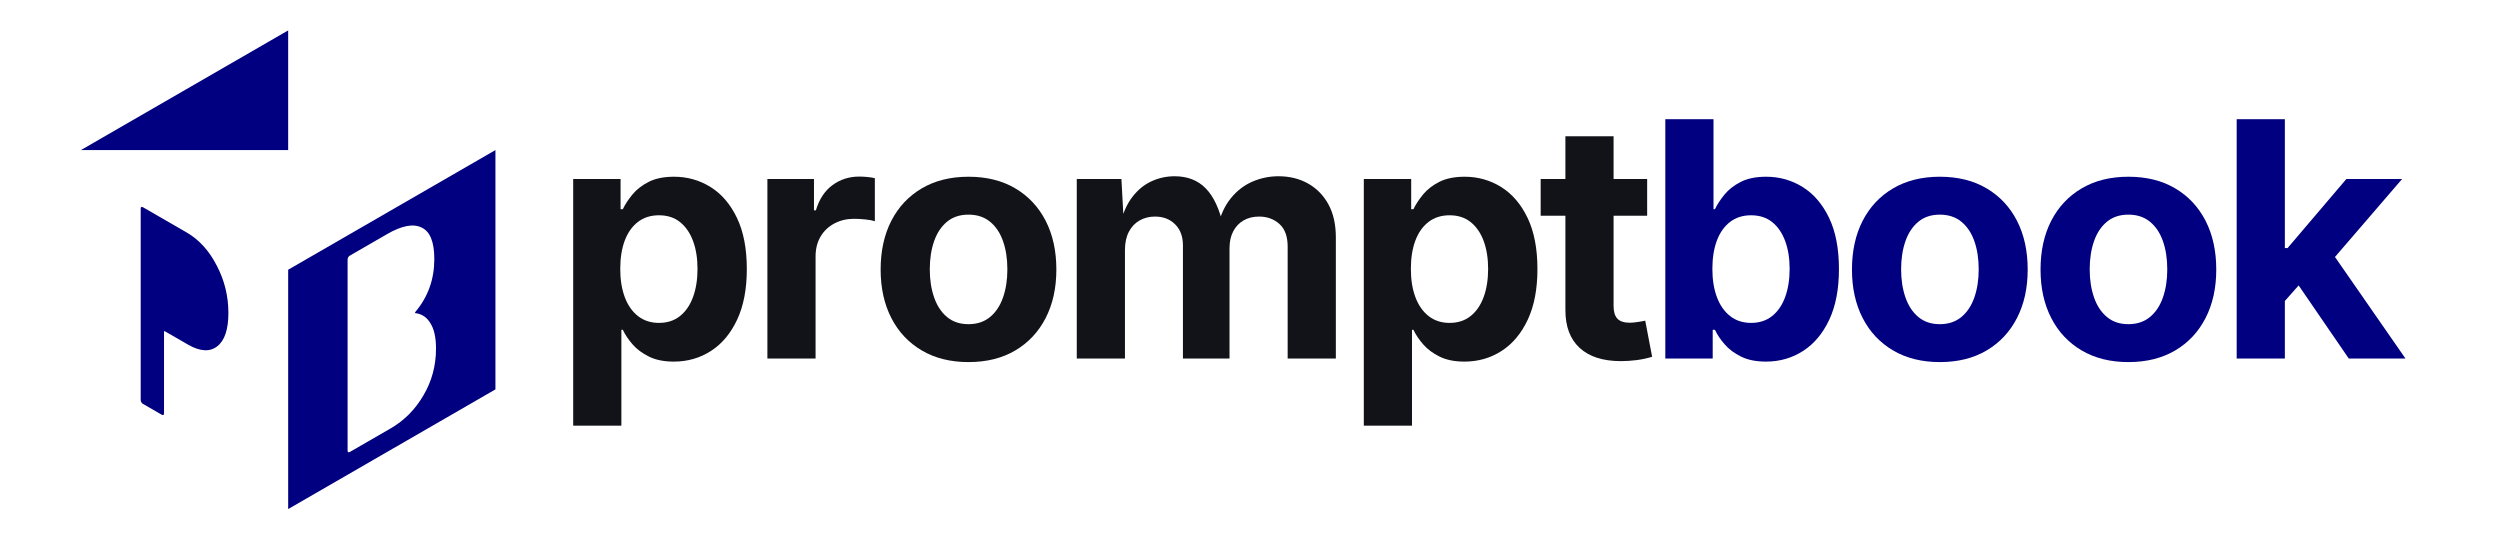
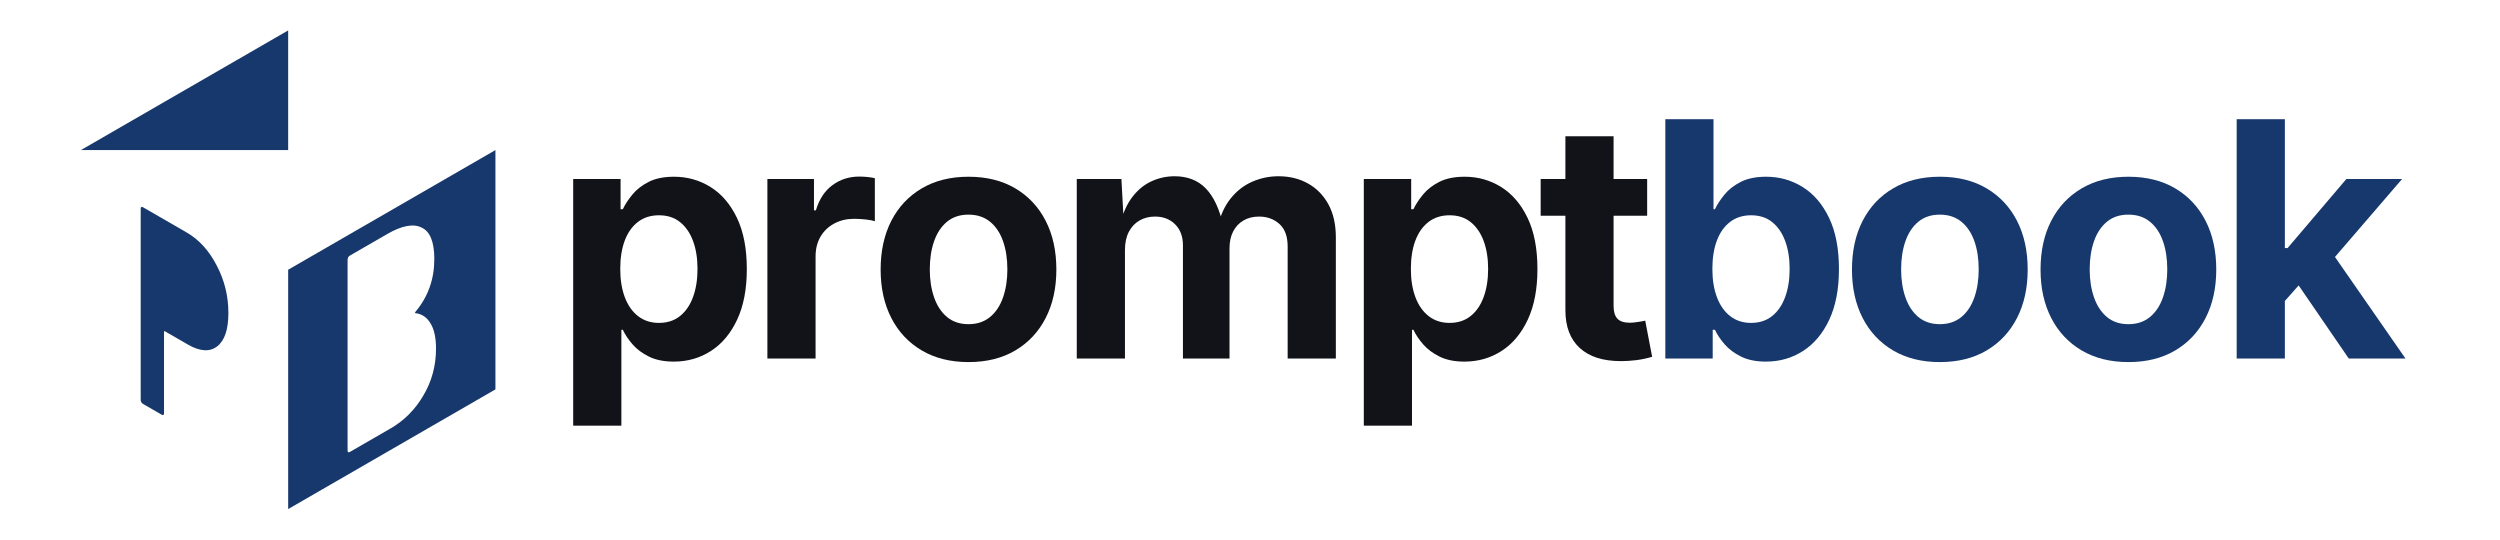
<svg xmlns="http://www.w3.org/2000/svg" width="760" height="164" viewBox="0 0 760 164" role="img">
  <g transform="translate(10 4.395833) scale(1.212565)">
-     <path fill="#000080" transform="matrix(0.992349 0.572933 -0.992349 0.572933 -100.273 -96.45293)" d="M 170.435,57.258 V 4.896 l 26.181,26.181 v 0 z" />
-     <path fill="#000080" transform="matrix(0.992349 0.572933 0 1.145866 -157.0928 -136.5028)" d="m 197.138,68.251 c 3.15,0 5.687,1.146 7.61,3.437 1.964,2.25 2.946,5.217 2.946,8.899 0,3.601 -0.941,6.505 -2.823,8.715 -1.882,2.209 -4.357,3.314 -7.426,3.314 h -5.769 c -0.164,0 -0.245,0.082 -0.245,0.245 V 110.659 c 0,0.409 -0.205,0.614 -0.614,0.614 h -4.664 c -0.409,0 -0.614,-0.205 -0.614,-0.614 V 68.864 c 0,-0.409 0.205,-0.614 0.614,-0.614 z" />
-     <path fill="#000080" transform="matrix(0.9923484 -0.5729326 0 1.145865 -167.4698 124.8194)" d="m 233.255,63.55 v 52.362 h 52.362 V 63.55 Z m 15.625,4.7 h 9.39 c 3.723,0 6.629,0.982 8.715,2.946 2.128,1.923 3.191,4.746 3.191,8.469 0,4.419 -1.575,7.467 -4.726,9.145 -0.205,0.123 -0.225,0.225 -0.061,0.306 1.637,0.982 2.905,2.353 3.805,4.112 0.941,1.759 1.411,3.846 1.411,6.26 h 5.2e-4 c 0,3.723 -1.064,6.608 -3.192,8.654 -2.087,2.046 -4.848,3.069 -8.285,3.069 h -10.249 c -0.409,0 -0.613,-0.205 -0.613,-0.614 V 68.864 c 0,-0.409 0.204,-0.614 0.613,-0.614 z" />
+     <path fill="#17386C" transform="matrix(0.992349 0.572933 -0.992349 0.572933 -100.273 -96.45293)" d="M 170.435,57.258 V 4.896 l 26.181,26.181 v 0 z" />
+     <path fill="#17386C" transform="matrix(0.992349 0.572933 0 1.145866 -157.0928 -136.5028)" d="m 197.138,68.251 c 3.15,0 5.687,1.146 7.61,3.437 1.964,2.25 2.946,5.217 2.946,8.899 0,3.601 -0.941,6.505 -2.823,8.715 -1.882,2.209 -4.357,3.314 -7.426,3.314 h -5.769 c -0.164,0 -0.245,0.082 -0.245,0.245 V 110.659 c 0,0.409 -0.205,0.614 -0.614,0.614 h -4.664 c -0.409,0 -0.614,-0.205 -0.614,-0.614 V 68.864 c 0,-0.409 0.205,-0.614 0.614,-0.614 z" />
+     <path fill="#17386C" transform="matrix(0.9923484 -0.5729326 0 1.145865 -167.4698 124.8194)" d="m 233.255,63.55 v 52.362 h 52.362 V 63.55 Z m 15.625,4.7 h 9.39 c 3.723,0 6.629,0.982 8.715,2.946 2.128,1.923 3.191,4.746 3.191,8.469 0,4.419 -1.575,7.467 -4.726,9.145 -0.205,0.123 -0.225,0.225 -0.061,0.306 1.637,0.982 2.905,2.353 3.805,4.112 0.941,1.759 1.411,3.846 1.411,6.26 h 5.2e-4 c 0,3.723 -1.064,6.608 -3.192,8.654 -2.087,2.046 -4.848,3.069 -8.285,3.069 h -10.249 c -0.409,0 -0.613,-0.205 -0.613,-0.614 V 68.864 c 0,-0.409 0.204,-0.614 0.613,-0.614 z" />
  </g>
  <path fill="#111318" transform="translate(168 109) scale(0.04882812 -0.04882812)" d="M128 -418V1118H423V930H437Q458 974 496.5 1021.0Q535 1068 598.0 1100.0Q661 1132 756 1132Q880 1132 983.0 1068.0Q1086 1004 1147.5 876.0Q1209 748 1209 557Q1209 371 1149.0 242.5Q1089 114 986.0 47.5Q883 -19 754 -19Q663 -19 600.0 12.0Q537 43 497.5 88.5Q458 134 437 179H428V-418ZM662 222Q740 222 793.5 265.0Q847 308 874.5 384.0Q902 460 902 558Q902 656 874.5 731.0Q847 806 794.0 849.0Q741 892 662 892Q585 892 531.0 850.5Q477 809 449.0 734.5Q421 660 421 558Q421 457 449.5 381.5Q478 306 532.0 264.0Q586 222 662 222Z" />
  <path fill="#111318" transform="translate(227.0371 109) scale(0.04882812 -0.04882812)" d="M128 0V1118H418V923H430Q461 1027 533.5 1080.0Q606 1133 700 1133Q723 1133 749.5 1130.5Q776 1128 797 1123V855Q777 862 739.0 866.0Q701 870 667 870Q599 870 544.0 840.5Q489 811 458.5 758.5Q428 706 428 636V0Z" />
  <path fill="#111318" transform="translate(263.7598 109) scale(0.04882812 -0.04882812)" d="M628 -22Q460 -22 337.0 50.5Q214 123 147.5 252.5Q81 382 81 554Q81 728 147.5 857.5Q214 987 337.0 1059.5Q460 1132 628 1132Q797 1132 919.5 1059.5Q1042 987 1108.5 857.5Q1175 728 1175 554Q1175 382 1108.5 252.5Q1042 123 919.5 50.5Q797 -22 628 -22ZM628 214Q708 214 762.0 258.5Q816 303 843.0 380.5Q870 458 870 555Q870 654 843.0 731.0Q816 808 762.0 852.0Q708 896 628 896Q548 896 494.5 852.0Q441 808 414.0 731.0Q387 654 387 555Q387 458 414.0 380.5Q441 303 494.5 258.5Q548 214 628 214Z" />
  <path fill="#111318" transform="translate(321.0879 109) scale(0.04882812 -0.04882812)" d="M128 0V1118H406L421 840H399Q425 943 475.5 1008.0Q526 1073 594.0 1104.0Q662 1135 737 1135Q858 1135 932.0 1058.5Q1006 982 1041 822H1006Q1031 929 1087.5 998.5Q1144 1068 1221.5 1101.5Q1299 1135 1384 1135Q1487 1135 1567.5 1090.0Q1648 1045 1694.5 960.5Q1741 876 1741 754V0H1441V697Q1441 792 1389.5 838.0Q1338 884 1263 884Q1207 884 1165.5 859.5Q1124 835 1101.5 791.0Q1079 747 1079 688V0H789V705Q789 787 740.5 835.5Q692 884 615 884Q562 884 519.5 860.0Q477 836 452.5 789.5Q428 743 428 676V0Z" />
  <path fill="#111318" transform="translate(408.3477 109) scale(0.04882812 -0.04882812)" d="M128 -418V1118H423V930H437Q458 974 496.5 1021.0Q535 1068 598.0 1100.0Q661 1132 756 1132Q880 1132 983.0 1068.0Q1086 1004 1147.5 876.0Q1209 748 1209 557Q1209 371 1149.0 242.5Q1089 114 986.0 47.5Q883 -19 754 -19Q663 -19 600.0 12.0Q537 43 497.5 88.5Q458 134 437 179H428V-418ZM662 222Q740 222 793.5 265.0Q847 308 874.5 384.0Q902 460 902 558Q902 656 874.5 731.0Q847 806 794.0 849.0Q741 892 662 892Q585 892 531.0 850.5Q477 809 449.0 734.5Q421 660 421 558Q421 457 449.5 381.5Q478 306 532.0 264.0Q586 222 662 222Z" />
  <path fill="#111318" transform="translate(467.3848 109) scale(0.04882812 -0.04882812)" d="M683 1118V889H20V1118ZM174 1384H474V327Q474 274 497.5 248.5Q521 223 576 223Q593 223 624.0 227.5Q655 232 671 236L714 11Q664 -4 614.5 -10.0Q565 -16 520 -16Q352 -16 263.0 66.0Q174 148 174 301Z" />
-   <path fill="#000080" transform="translate(500.0059 109) scale(0.04882812 -0.04882812)" d="M754 -19Q663 -19 600.0 12.0Q537 43 497.5 88.5Q458 134 437 179H423V0H128V1490H428V930H437Q458 974 496.5 1021.0Q535 1068 598.0 1100.0Q661 1132 756 1132Q880 1132 983.0 1068.0Q1086 1004 1147.5 876.0Q1209 748 1209 557Q1209 371 1149.0 242.5Q1089 114 986.0 47.5Q883 -19 754 -19ZM662 222Q740 222 793.5 265.0Q847 308 874.5 384.0Q902 460 902 558Q902 656 874.5 731.0Q847 806 794.0 849.0Q741 892 662 892Q585 892 531.0 850.5Q477 809 449.0 734.5Q421 660 421 558Q421 457 449.5 381.5Q478 306 532.0 264.0Q586 222 662 222Z" />
-   <path fill="#000080" transform="translate(559.043 109) scale(0.04882812 -0.04882812)" d="M628 -22Q460 -22 337.0 50.5Q214 123 147.5 252.5Q81 382 81 554Q81 728 147.5 857.5Q214 987 337.0 1059.5Q460 1132 628 1132Q797 1132 919.5 1059.5Q1042 987 1108.5 857.5Q1175 728 1175 554Q1175 382 1108.5 252.5Q1042 123 919.5 50.5Q797 -22 628 -22ZM628 214Q708 214 762.0 258.5Q816 303 843.0 380.5Q870 458 870 555Q870 654 843.0 731.0Q816 808 762.0 852.0Q708 896 628 896Q548 896 494.5 852.0Q441 808 414.0 731.0Q387 654 387 555Q387 458 414.0 380.5Q441 303 494.5 258.5Q548 214 628 214Z" />
-   <path fill="#000080" transform="translate(616.3711 109) scale(0.04882812 -0.04882812)" d="M628 -22Q460 -22 337.0 50.5Q214 123 147.5 252.5Q81 382 81 554Q81 728 147.5 857.5Q214 987 337.0 1059.5Q460 1132 628 1132Q797 1132 919.5 1059.5Q1042 987 1108.5 857.5Q1175 728 1175 554Q1175 382 1108.5 252.5Q1042 123 919.5 50.5Q797 -22 628 -22ZM628 214Q708 214 762.0 258.5Q816 303 843.0 380.5Q870 458 870 555Q870 654 843.0 731.0Q816 808 762.0 852.0Q708 896 628 896Q548 896 494.5 852.0Q441 808 414.0 731.0Q387 654 387 555Q387 458 414.0 380.5Q441 303 494.5 258.5Q548 214 628 214Z" />
-   <path fill="#000080" transform="translate(673.6992 109) scale(0.04882812 -0.04882812)" d="M400 327V688H445L811 1118H1158L675 557H604ZM128 0V1490H428V0ZM826 0 490 490 691 703 1179 0Z" />
+   <path fill="#17386C" transform="translate(500.0059 109) scale(0.04882812 -0.04882812)" d="M754 -19Q663 -19 600.0 12.0Q537 43 497.5 88.5Q458 134 437 179H423V0H128V1490H428V930H437Q458 974 496.5 1021.0Q535 1068 598.0 1100.0Q661 1132 756 1132Q880 1132 983.0 1068.0Q1086 1004 1147.5 876.0Q1209 748 1209 557Q1209 371 1149.0 242.5Q1089 114 986.0 47.5Q883 -19 754 -19ZM662 222Q740 222 793.5 265.0Q847 308 874.5 384.0Q902 460 902 558Q902 656 874.5 731.0Q847 806 794.0 849.0Q741 892 662 892Q585 892 531.0 850.5Q477 809 449.0 734.5Q421 660 421 558Q421 457 449.5 381.5Q478 306 532.0 264.0Q586 222 662 222Z" />
+   <path fill="#17386C" transform="translate(559.043 109) scale(0.04882812 -0.04882812)" d="M628 -22Q460 -22 337.0 50.5Q214 123 147.5 252.5Q81 382 81 554Q81 728 147.5 857.5Q214 987 337.0 1059.5Q460 1132 628 1132Q797 1132 919.5 1059.5Q1042 987 1108.5 857.5Q1175 728 1175 554Q1175 382 1108.5 252.5Q1042 123 919.5 50.5Q797 -22 628 -22ZM628 214Q708 214 762.0 258.5Q816 303 843.0 380.5Q870 458 870 555Q870 654 843.0 731.0Q816 808 762.0 852.0Q708 896 628 896Q548 896 494.5 852.0Q441 808 414.0 731.0Q387 654 387 555Q387 458 414.0 380.5Q441 303 494.5 258.5Q548 214 628 214Z" />
+   <path fill="#17386C" transform="translate(616.3711 109) scale(0.04882812 -0.04882812)" d="M628 -22Q460 -22 337.0 50.5Q214 123 147.5 252.5Q81 382 81 554Q81 728 147.5 857.5Q214 987 337.0 1059.5Q460 1132 628 1132Q797 1132 919.5 1059.5Q1042 987 1108.5 857.5Q1175 728 1175 554Q1175 382 1108.5 252.5Q1042 123 919.5 50.5Q797 -22 628 -22ZM628 214Q708 214 762.0 258.5Q816 303 843.0 380.5Q870 458 870 555Q870 654 843.0 731.0Q816 808 762.0 852.0Q708 896 628 896Q548 896 494.5 852.0Q441 808 414.0 731.0Q387 654 387 555Q387 458 414.0 380.5Q441 303 494.5 258.5Q548 214 628 214Z" />
+   <path fill="#17386C" transform="translate(673.6992 109) scale(0.04882812 -0.04882812)" d="M400 327V688H445L811 1118H1158L675 557H604ZM128 0V1490H428V0ZM826 0 490 490 691 703 1179 0Z" />
</svg>
